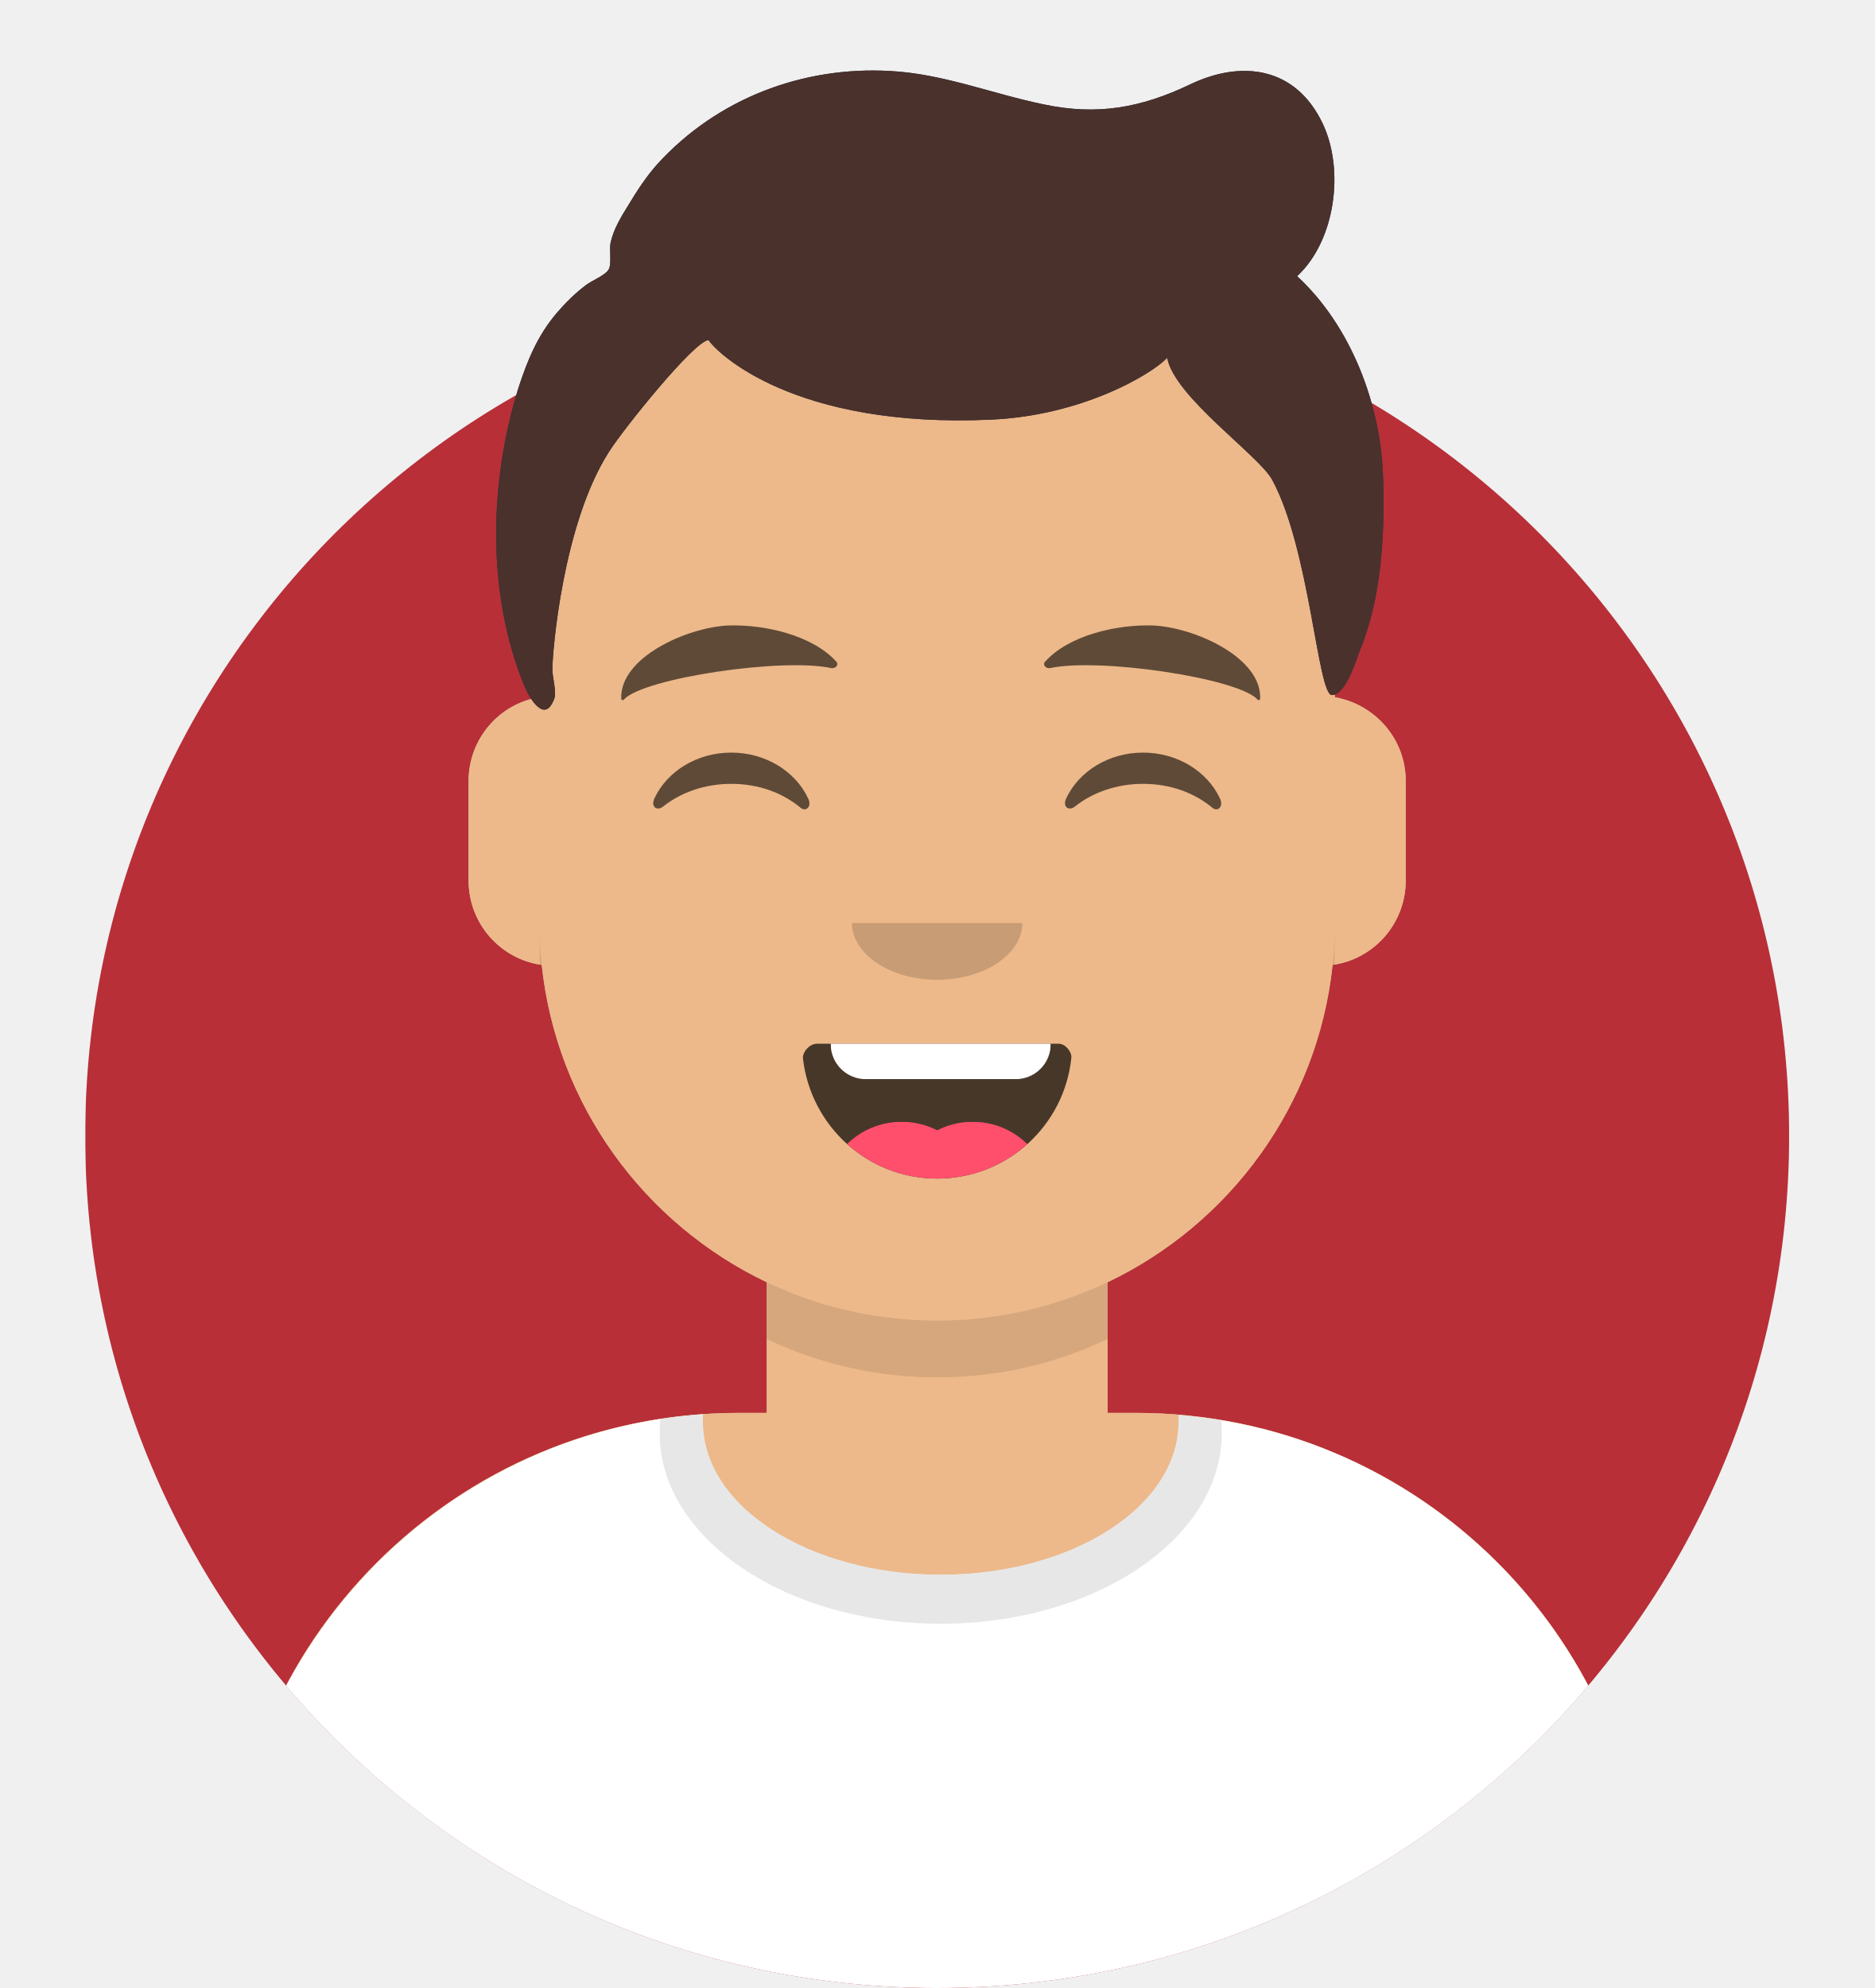
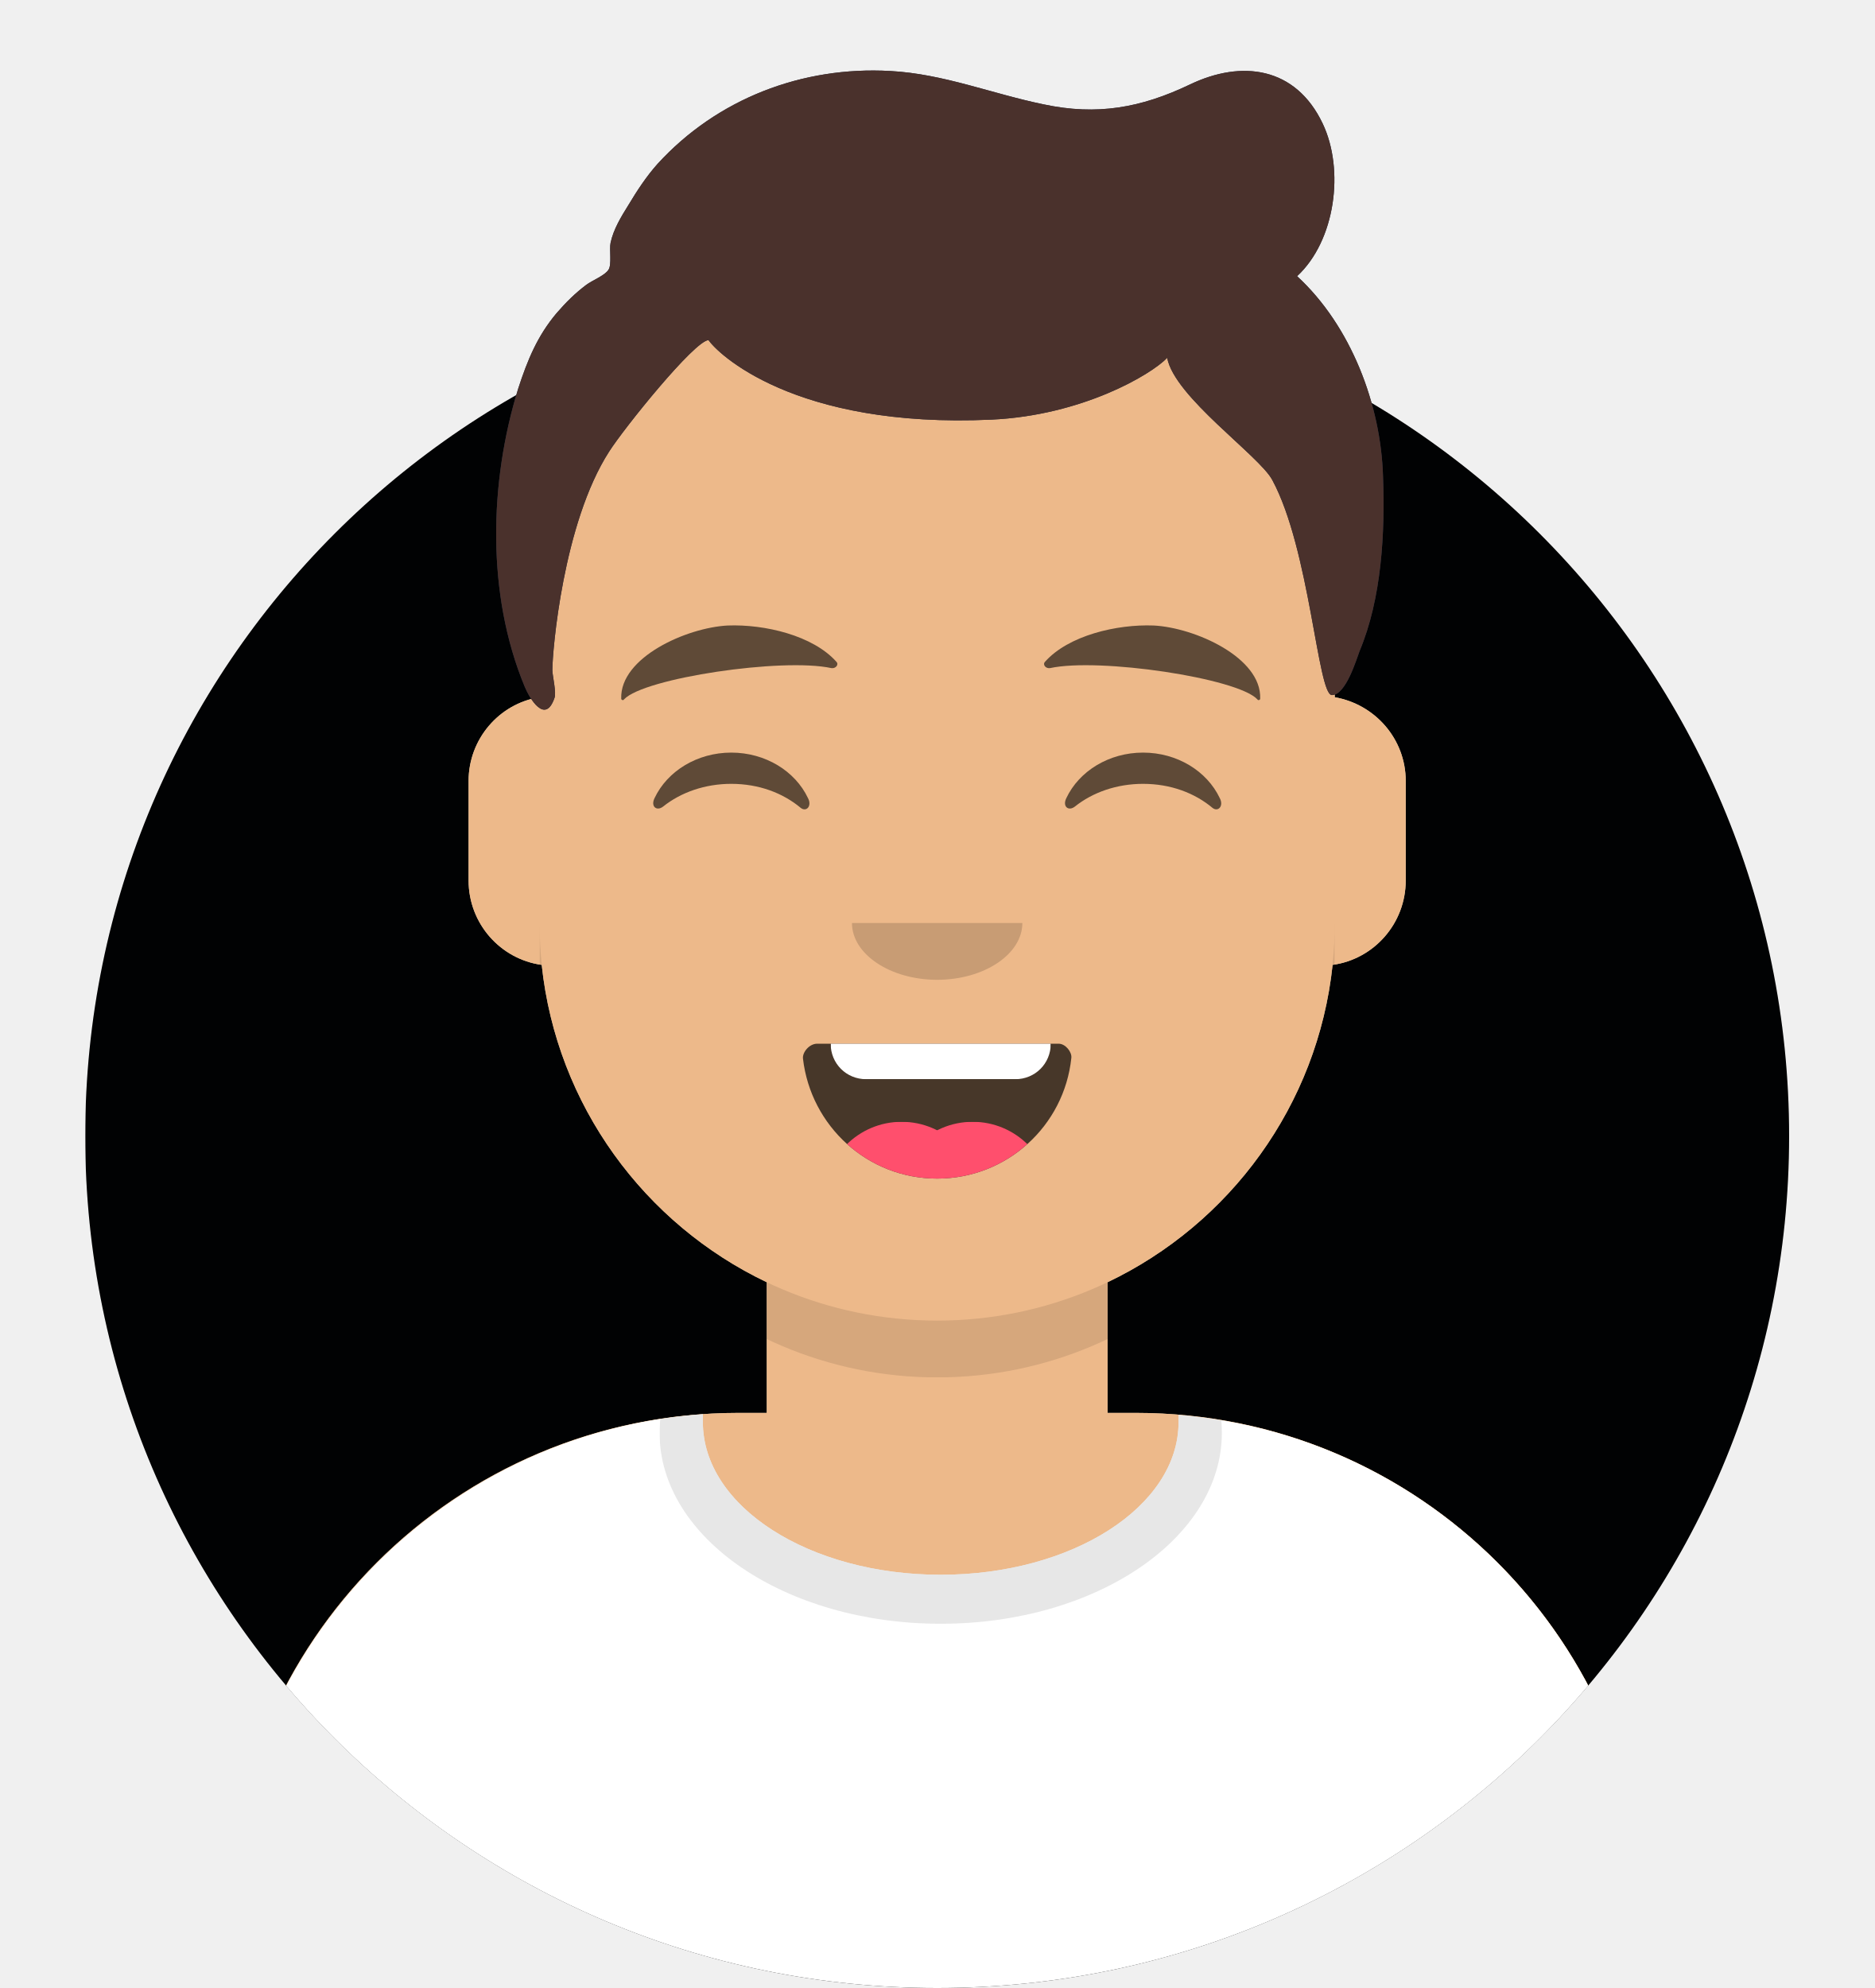
<svg xmlns="http://www.w3.org/2000/svg" version="1.1" id="Layer_1" x="0px" y="0px" viewBox="0 0 264 280" style="enable-background:new 0 0 264 280;" xml:space="preserve">
  <style type="text/css">
	.st0{fill-rule:evenodd;clip-rule:evenodd;fill:#E6E6E6;}
	.st1{filter:url(#Adobe_OpacityMaskFilter);}
	.st2{fill-rule:evenodd;clip-rule:evenodd;fill:#FFFFFF;}
	.st3{mask:url(#mask-2_1_);}
- 	.st4{fill-rule:evenodd;clip-rule:evenodd;fill:#b82f38;}
+ 	.st4{fill-rule:evenodd;clip-rule:evenodd;fill:#010203;}
	.st5{filter:url(#Adobe_OpacityMaskFilter_1_);}
	.st6{mask:url(#mask-4_1_);}
	.st7{fill-rule:evenodd;clip-rule:evenodd;fill:#D0C6AC;}
	.st8{filter:url(#Adobe_OpacityMaskFilter_2_);}
	.st9{mask:url(#mask-6_1_);}
	.st10{fill-rule:evenodd;clip-rule:evenodd;fill:#EDB98A;}
	.st11{filter:url(#Adobe_OpacityMaskFilter_3_);}
	.st12{mask:url(#mask-6_2_);fill-rule:evenodd;clip-rule:evenodd;fill-opacity:0.1;}
	.st13{filter:url(#Adobe_OpacityMaskFilter_4_);}
	.st14{mask:url(#react-mask-952_1_);}
	.st15{filter:url(#Adobe_OpacityMaskFilter_5_);}
	.st16{opacity:0.6;mask:url(#react-mask-952_2_);}
	.st17{fill-rule:evenodd;clip-rule:evenodd;fill-opacity:0.16;}
	.st18{fill-rule:evenodd;clip-rule:evenodd;fill-opacity:0.7;}
	.st19{filter:url(#Adobe_OpacityMaskFilter_6_);}
	.st20{mask:url(#react-mask-934_1_);fill-rule:evenodd;clip-rule:evenodd;fill:#FFFFFF;}
	.st21{filter:url(#Adobe_OpacityMaskFilter_7_);}
	.st22{mask:url(#react-mask-934_2_);}
	.st23{fill-rule:evenodd;clip-rule:evenodd;fill:#FF4F6D;}
	.st24{fill-rule:evenodd;clip-rule:evenodd;fill-opacity:0.6;}
	.st25{filter:url(#Adobe_OpacityMaskFilter_8_);}
	.st26{mask:url(#react-mask-925_1_);}
	.st27{fill-rule:evenodd;clip-rule:evenodd;fill:#28354B;}
	.st28{filter:url(#Adobe_OpacityMaskFilter_9_);}
	.st29{mask:url(#react-mask-924_1_);}
	.st30{fill-rule:evenodd;clip-rule:evenodd;fill:#4A312C;}
</style>
  <g>
    <g transform="translate(-825, -1100)">
      <g transform="translate(825, 1100)">
        <g id="Circle" transform="translate(12, 40)">
          <g id="Circle-Background">
            <circle class="st0" cx="120" cy="120" r="120" />
          </g>
          <defs>
            <filter id="Adobe_OpacityMaskFilter" filterUnits="userSpaceOnUse" x="0" y="0" width="240" height="240">
              <feColorMatrix type="matrix" values="1 0 0 0 0  0 1 0 0 0  0 0 1 0 0  0 0 0 1 0" />
            </filter>
          </defs>
          <mask maskUnits="userSpaceOnUse" x="0" y="0" width="240" height="240" id="mask-2_1_">
            <g class="st1">
              <circle id="path-1_1_" class="st2" cx="120" cy="120" r="120" />
            </g>
          </mask>
          <g class="st3">
            <rect class="st4" width="240" height="240" />
          </g>
        </g>
        <g id="Mask">
			</g>
        <defs>
          <filter id="Adobe_OpacityMaskFilter_1_" filterUnits="userSpaceOnUse" x="-1" y="0" width="265" height="280">
            <feColorMatrix type="matrix" values="1 0 0 0 0  0 1 0 0 0  0 0 1 0 0  0 0 0 1 0" />
          </filter>
        </defs>
        <mask maskUnits="userSpaceOnUse" x="-1" y="0" width="265" height="280" id="mask-4_1_">
          <g class="st5">
            <path id="path-3_1_" class="st2" d="M12,160c0,66.3,53.7,120,120,120s120-53.7,120-120h12V0H0v160H12z" />
          </g>
        </mask>
        <g id="Avataaar" class="st6">
          <g id="Body" transform="translate(32, 36)">
            <g>
              <path class="st7" d="M124,144.6V163h4l0,0c39.8,0,72,32.2,72,72v9H0v-9c0-39.8,32.2-72,72-72l0,0h4v-18.4        c-17.2-8.2-29.6-24.9-31.7-44.7C38.5,99.1,34,94.1,34,88V74c0-5.9,4.3-10.9,10-11.8V56l0,0c0-30.9,25.1-56,56-56l0,0l0,0        c30.9,0,56,25.1,56,56v6.2c5.7,1,10,5.9,10,11.8v14c0,6.1-4.5,11.1-10.3,11.9C153.6,119.7,141.2,136.4,124,144.6z" />
            </g>
            <defs>
              <filter id="Adobe_OpacityMaskFilter_2_" filterUnits="userSpaceOnUse" x="-32" y="0" width="264" height="244">
                <feColorMatrix type="matrix" values="1 0 0 0 0  0 1 0 0 0  0 0 1 0 0  0 0 0 1 0" />
              </filter>
            </defs>
            <mask maskUnits="userSpaceOnUse" x="-32" y="0" width="264" height="244" id="mask-6_1_">
              <g class="st8">
                <path id="path-5_1_" class="st2" d="M124,144.6V163h4l0,0c39.8,0,72,32.2,72,72v9H0v-9c0-39.8,32.2-72,72-72l0,0h4v-18.4         c-17.2-8.2-29.6-24.9-31.7-44.7C38.5,99.1,34,94.1,34,88V74c0-5.9,4.3-10.9,10-11.8V56l0,0c0-30.9,25.1-56,56-56l0,0l0,0         c30.9,0,56,25.1,56,56v6.2c5.7,1,10,5.9,10,11.8v14c0,6.1-4.5,11.1-10.3,11.9C153.6,119.7,141.2,136.4,124,144.6z" />
              </g>
            </mask>
            <g class="st9">
              <g id="Color" transform="translate(-32, 0)">
                <rect class="st10" width="264" height="244" />
              </g>
            </g>
            <defs>
              <filter id="Adobe_OpacityMaskFilter_3_" filterUnits="userSpaceOnUse" x="44" y="79" width="112" height="79">
                <feColorMatrix type="matrix" values="1 0 0 0 0  0 1 0 0 0  0 0 1 0 0  0 0 0 1 0" />
              </filter>
            </defs>
            <mask maskUnits="userSpaceOnUse" x="44" y="79" width="112" height="79" id="mask-6_2_">
              <g class="st11">
                <path id="path-5_2_" class="st2" d="M124,144.6V163h4l0,0c39.8,0,72,32.2,72,72v9H0v-9c0-39.8,32.2-72,72-72l0,0h4v-18.4         c-17.2-8.2-29.6-24.9-31.7-44.7C38.5,99.1,34,94.1,34,88V74c0-5.9,4.3-10.9,10-11.8V56l0,0c0-30.9,25.1-56,56-56l0,0l0,0         c30.9,0,56,25.1,56,56v6.2c5.7,1,10,5.9,10,11.8v14c0,6.1-4.5,11.1-10.3,11.9C153.6,119.7,141.2,136.4,124,144.6z" />
              </g>
            </mask>
            <path id="Neck-Shadow" class="st12" d="M156,79v23c0,30.9-25.1,56-56,56s-56-25.1-56-56V79v15c0,30.9,25.1,56,56,56       s56-25.1,56-56V79z" />
          </g>
          <g transform="translate(0, 170)">
            <g id="Clothes">
              <path class="st0" d="M166,29.3c37,3,66,34,66,71.8v8.9H32v-8.9C32,63,61.6,31.8,99,29.2c0,0.4,0,0.7,0,1.1        c0,11.9,15,21.5,33.5,21.5S166,42.2,166,30.3C166,30,166,29.6,166,29.3z" />
            </g>
            <defs>
              <filter id="Adobe_OpacityMaskFilter_4_" filterUnits="userSpaceOnUse" x="0" y="0" width="264" height="110">
                <feColorMatrix type="matrix" values="1 0 0 0 0  0 1 0 0 0  0 0 1 0 0  0 0 0 1 0" />
              </filter>
            </defs>
            <mask maskUnits="userSpaceOnUse" x="0" y="0" width="264" height="110" id="react-mask-952_1_">
              <g class="st13">
                <path id="react-path-951_1_" class="st2" d="M166,29.3c37,3,66,34,66,71.8v8.9H32v-8.9C32,63,61.6,31.8,99,29.2         c0,0.4,0,0.7,0,1.1c0,11.9,15,21.5,33.5,21.5S166,42.2,166,30.3C166,30,166,29.6,166,29.3z" />
              </g>
            </mask>
            <g class="st14">
              <rect class="st2" width="264" height="110" />
            </g>
            <defs>
              <filter id="Adobe_OpacityMaskFilter_5_" filterUnits="userSpaceOnUse" x="92.9" y="4.9" width="79.3" height="53.8">
                <feColorMatrix type="matrix" values="1 0 0 0 0  0 1 0 0 0  0 0 1 0 0  0 0 0 1 0" />
              </filter>
            </defs>
            <mask maskUnits="userSpaceOnUse" x="92.9" y="4.9" width="79.3" height="53.8" id="react-mask-952_2_">
              <g class="st15">
                <path id="react-path-951_2_" class="st2" d="M166,29.3c37,3,66,34,66,71.8v8.9H32v-8.9C32,63,61.6,31.8,99,29.2         c0,0.4,0,0.7,0,1.1c0,11.9,15,21.5,33.5,21.5S166,42.2,166,30.3C166,30,166,29.6,166,29.3z" />
              </g>
            </mask>
            <g id="Shadowy" class="st16">
              <g transform="translate(92, 4)">
                <ellipse class="st17" cx="40.5" cy="27.8" rx="39.6" ry="26.9" />
              </g>
            </g>
          </g>
          <g id="Face" transform="translate(76, 82)">
            <g transform="translate(2, 52)">
              <g id="Mouth">
                <path class="st18" d="M35.1,15.1C36.2,24.6,44.2,32,54,32c9.8,0,17.9-7.4,18.9-17c0.1-0.8-0.8-2-1.8-2c-14.9,0-26.3,0-34,0         C36,13,35,14.2,35.1,15.1z" />
              </g>
              <defs>
                <filter id="Adobe_OpacityMaskFilter_6_" filterUnits="userSpaceOnUse" x="39" y="2" width="31" height="16">
                  <feColorMatrix type="matrix" values="1 0 0 0 0  0 1 0 0 0  0 0 1 0 0  0 0 0 1 0" />
                </filter>
              </defs>
              <mask maskUnits="userSpaceOnUse" x="39" y="2" width="31" height="16" id="react-mask-934_1_">
                <g class="st19">
                  <path id="react-path-933_1_" class="st2" d="M35.1,15.1C36.2,24.6,44.2,32,54,32c9.8,0,17.9-7.4,18.9-17          c0.1-0.8-0.8-2-1.8-2c-14.9,0-26.3,0-34,0C36,13,35,14.2,35.1,15.1z" />
                </g>
              </mask>
              <path id="Teeth" class="st20" d="M44,2h21c2.8,0,5,2.2,5,5v6c0,2.8-2.2,5-5,5H44c-2.8,0-5-2.2-5-5V7C39,4.2,41.2,2,44,2z" />
              <defs>
                <filter id="Adobe_OpacityMaskFilter_7_" filterUnits="userSpaceOnUse" x="38" y="24" width="32" height="22">
                  <feColorMatrix type="matrix" values="1 0 0 0 0  0 1 0 0 0  0 0 1 0 0  0 0 0 1 0" />
                </filter>
              </defs>
              <mask maskUnits="userSpaceOnUse" x="38" y="24" width="32" height="22" id="react-mask-934_2_">
                <g class="st21">
                  <path id="react-path-933_2_" class="st2" d="M35.1,15.1C36.2,24.6,44.2,32,54,32c9.8,0,17.9-7.4,18.9-17          c0.1-0.8-0.8-2-1.8-2c-14.9,0-26.3,0-34,0C36,13,35,14.2,35.1,15.1z" />
                </g>
              </mask>
              <g id="Tongue" class="st22">
                <g transform="translate(38, 24)">
                  <circle class="st23" cx="11" cy="11" r="11" />
                  <circle class="st23" cx="21" cy="11" r="11" />
                </g>
              </g>
            </g>
            <g transform="translate(28, 40)">
              <path id="Nose" class="st17" d="M16,8c0,4.4,5.4,8,12,8l0,0c6.6,0,12-3.6,12-8" />
            </g>
            <g transform="translate(0, 8)">
              <path id="Squint" class="st24" d="M16.2,22.4C18,18.6,22.2,16,27,16c4.8,0,9,2.6,10.8,6.4c0.6,1.1-0.2,2-1,1.4        c-2.5-2.1-5.9-3.4-9.8-3.4c-3.7,0-7.1,1.2-9.6,3.2C16.5,24.3,15.6,23.6,16.2,22.4z" />
              <path class="st24" d="M74.2,22.4C76,18.6,80.2,16,85,16c4.8,0,9,2.6,10.8,6.4c0.6,1.1-0.2,2-1,1.4c-2.5-2.1-5.9-3.4-9.8-3.4        c-3.7,0-7.1,1.2-9.6,3.2C74.5,24.3,73.6,23.6,74.2,22.4z" />
            </g>
            <g>
              <path id="Eyebrow" class="st24" d="M26.5,6.1c-5.8,0.3-15.2,4.5-15,10.3c0,0.2,0.3,0.3,0.4,0.1c2.8-3,22.3-5.9,29.2-4.4        c0.6,0.1,1.1-0.5,0.7-0.9C38.5,7.5,31.7,5.9,26.5,6.1" />
              <path class="st24" d="M86.5,6.1c5.8,0.3,15.2,4.5,15,10.3c0,0.2-0.3,0.3-0.4,0.1c-2.8-3-22.3-5.9-29.2-4.4        c-0.6,0.1-1.1-0.5-0.7-0.9C74.5,7.5,81.3,5.9,86.5,6.1" />
            </g>
          </g>
          <g id="Top">
            <defs>
              <filter id="Adobe_OpacityMaskFilter_8_" filterUnits="userSpaceOnUse" x="-1" y="0" width="264" height="280">
                <feColorMatrix type="matrix" values="1 0 0 0 0  0 1 0 0 0  0 0 1 0 0  0 0 0 1 0" />
              </filter>
            </defs>
            <mask maskUnits="userSpaceOnUse" x="-1" y="0" width="264" height="280" id="react-mask-925_1_">
              <g class="st25">
                <rect id="react-path-927_1_" class="st2" width="264" height="280" />
              </g>
            </mask>
            <g class="st26">
              <g transform="translate(-1, 0)">
                <g id="Short-Hair">
                  <path class="st27" d="M183.7,38.9c5.4-5,6.7-15,3.6-21.5c-3.8-8-11.4-9-18.7-5.5c-6.9,3.3-13.1,4.4-20.6,2.8          c-7.3-1.5-14.1-4.3-21.6-4.7C114,9.3,102,13.9,93.6,23.1c-1.6,1.8-2.9,3.8-4.1,5.8c-1,1.6-2.1,3.4-2.5,5.3          c-0.2,0.9,0.2,3.1-0.3,3.8c-0.5,0.8-2.3,1.5-3.1,2.1c-1.6,1.2-2.9,2.5-4.2,4c-2.7,3.2-4.1,6.6-5.4,10.6          c-4.1,13.2-4.5,29,0.9,42c0.7,1.7,2.9,5.4,4.2,1.6c0.3-0.7-0.3-3.2-0.3-3.9c0-2.7,1.5-20.7,8-30.8c2.1-3.3,12-15.6,14-15.7          c1.1,1.7,11.9,12.5,39.9,11.2c12.7-0.6,22.4-6.3,24.7-8.7c1,5.5,13,13.8,14.8,17.2c5.3,9.8,6.4,30.3,8.4,30.3          s3.5-5.2,3.9-6.2c3.1-7.4,3.6-16.6,3.3-24.6C195.5,57,191.3,45.9,183.7,38.9z" />
                </g>
                <defs>
                  <filter id="Adobe_OpacityMaskFilter_9_" filterUnits="userSpaceOnUse" x="0" y="0" width="264" height="280">
                    <feColorMatrix type="matrix" values="1 0 0 0 0  0 1 0 0 0  0 0 1 0 0  0 0 0 1 0" />
                  </filter>
                </defs>
                <mask maskUnits="userSpaceOnUse" x="0" y="0" width="264" height="280" id="react-mask-924_1_">
                  <g class="st28">
                    <path id="react-path-926_1_" class="st2" d="M183.7,38.9c5.4-5,6.7-15,3.6-21.5c-3.8-8-11.4-9-18.7-5.5           c-6.9,3.3-13.1,4.4-20.6,2.8c-7.3-1.5-14.1-4.3-21.6-4.7C114,9.3,102,13.9,93.6,23.1c-1.6,1.8-2.9,3.8-4.1,5.8           c-1,1.6-2.1,3.4-2.5,5.3c-0.2,0.9,0.2,3.1-0.3,3.8c-0.5,0.8-2.3,1.5-3.1,2.1c-1.6,1.2-2.9,2.5-4.2,4           c-2.7,3.2-4.1,6.6-5.4,10.6c-4.1,13.2-4.5,29,0.9,42c0.7,1.7,2.9,5.4,4.2,1.6c0.3-0.7-0.3-3.2-0.3-3.9           c0-2.7,1.5-20.7,8-30.8c2.1-3.3,12-15.6,14-15.7c1.1,1.7,11.9,12.5,39.9,11.2c12.7-0.6,22.4-6.3,24.7-8.7           c1,5.5,13,13.8,14.8,17.2c5.3,9.8,6.4,30.3,8.4,30.3s3.5-5.2,3.9-6.2c3.1-7.4,3.6-16.6,3.3-24.6           C195.5,57,191.3,45.9,183.7,38.9z" />
                  </g>
                </mask>
                <g class="st29">
                  <g transform="translate(0, 0) ">
                    <rect class="st30" width="264" height="280" />
                  </g>
                </g>
              </g>
            </g>
          </g>
        </g>
      </g>
    </g>
  </g>
</svg>
